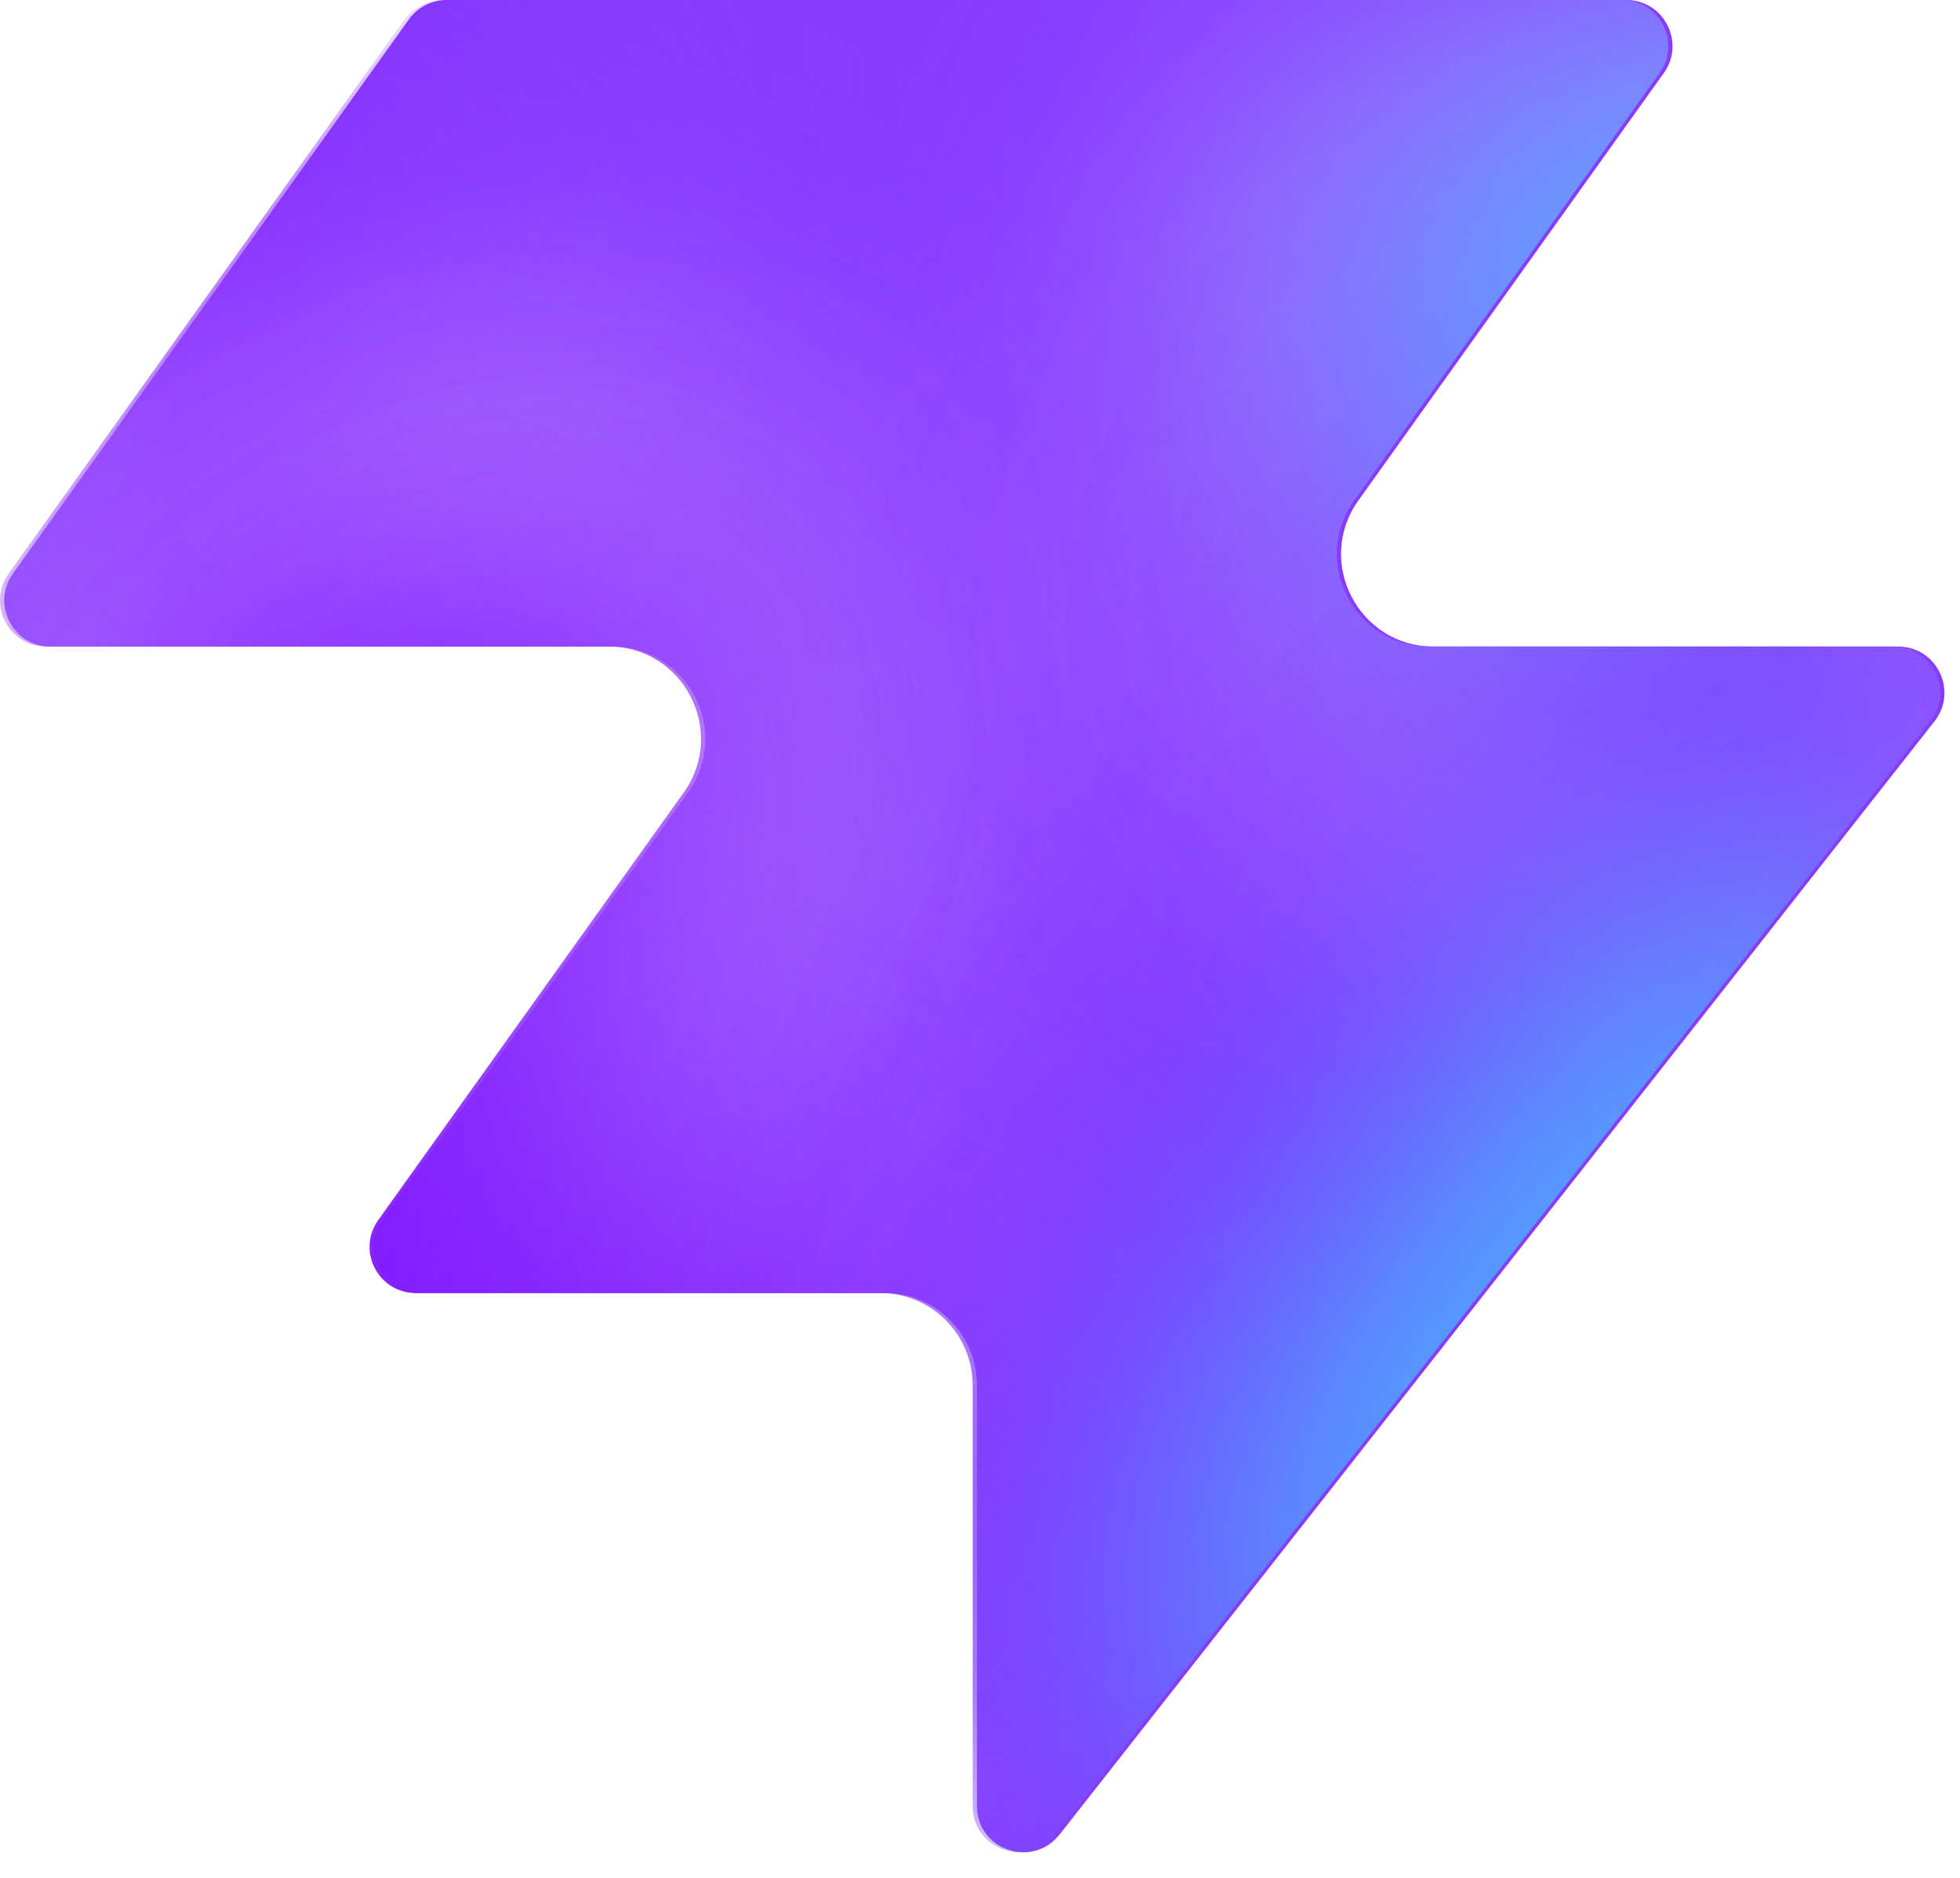
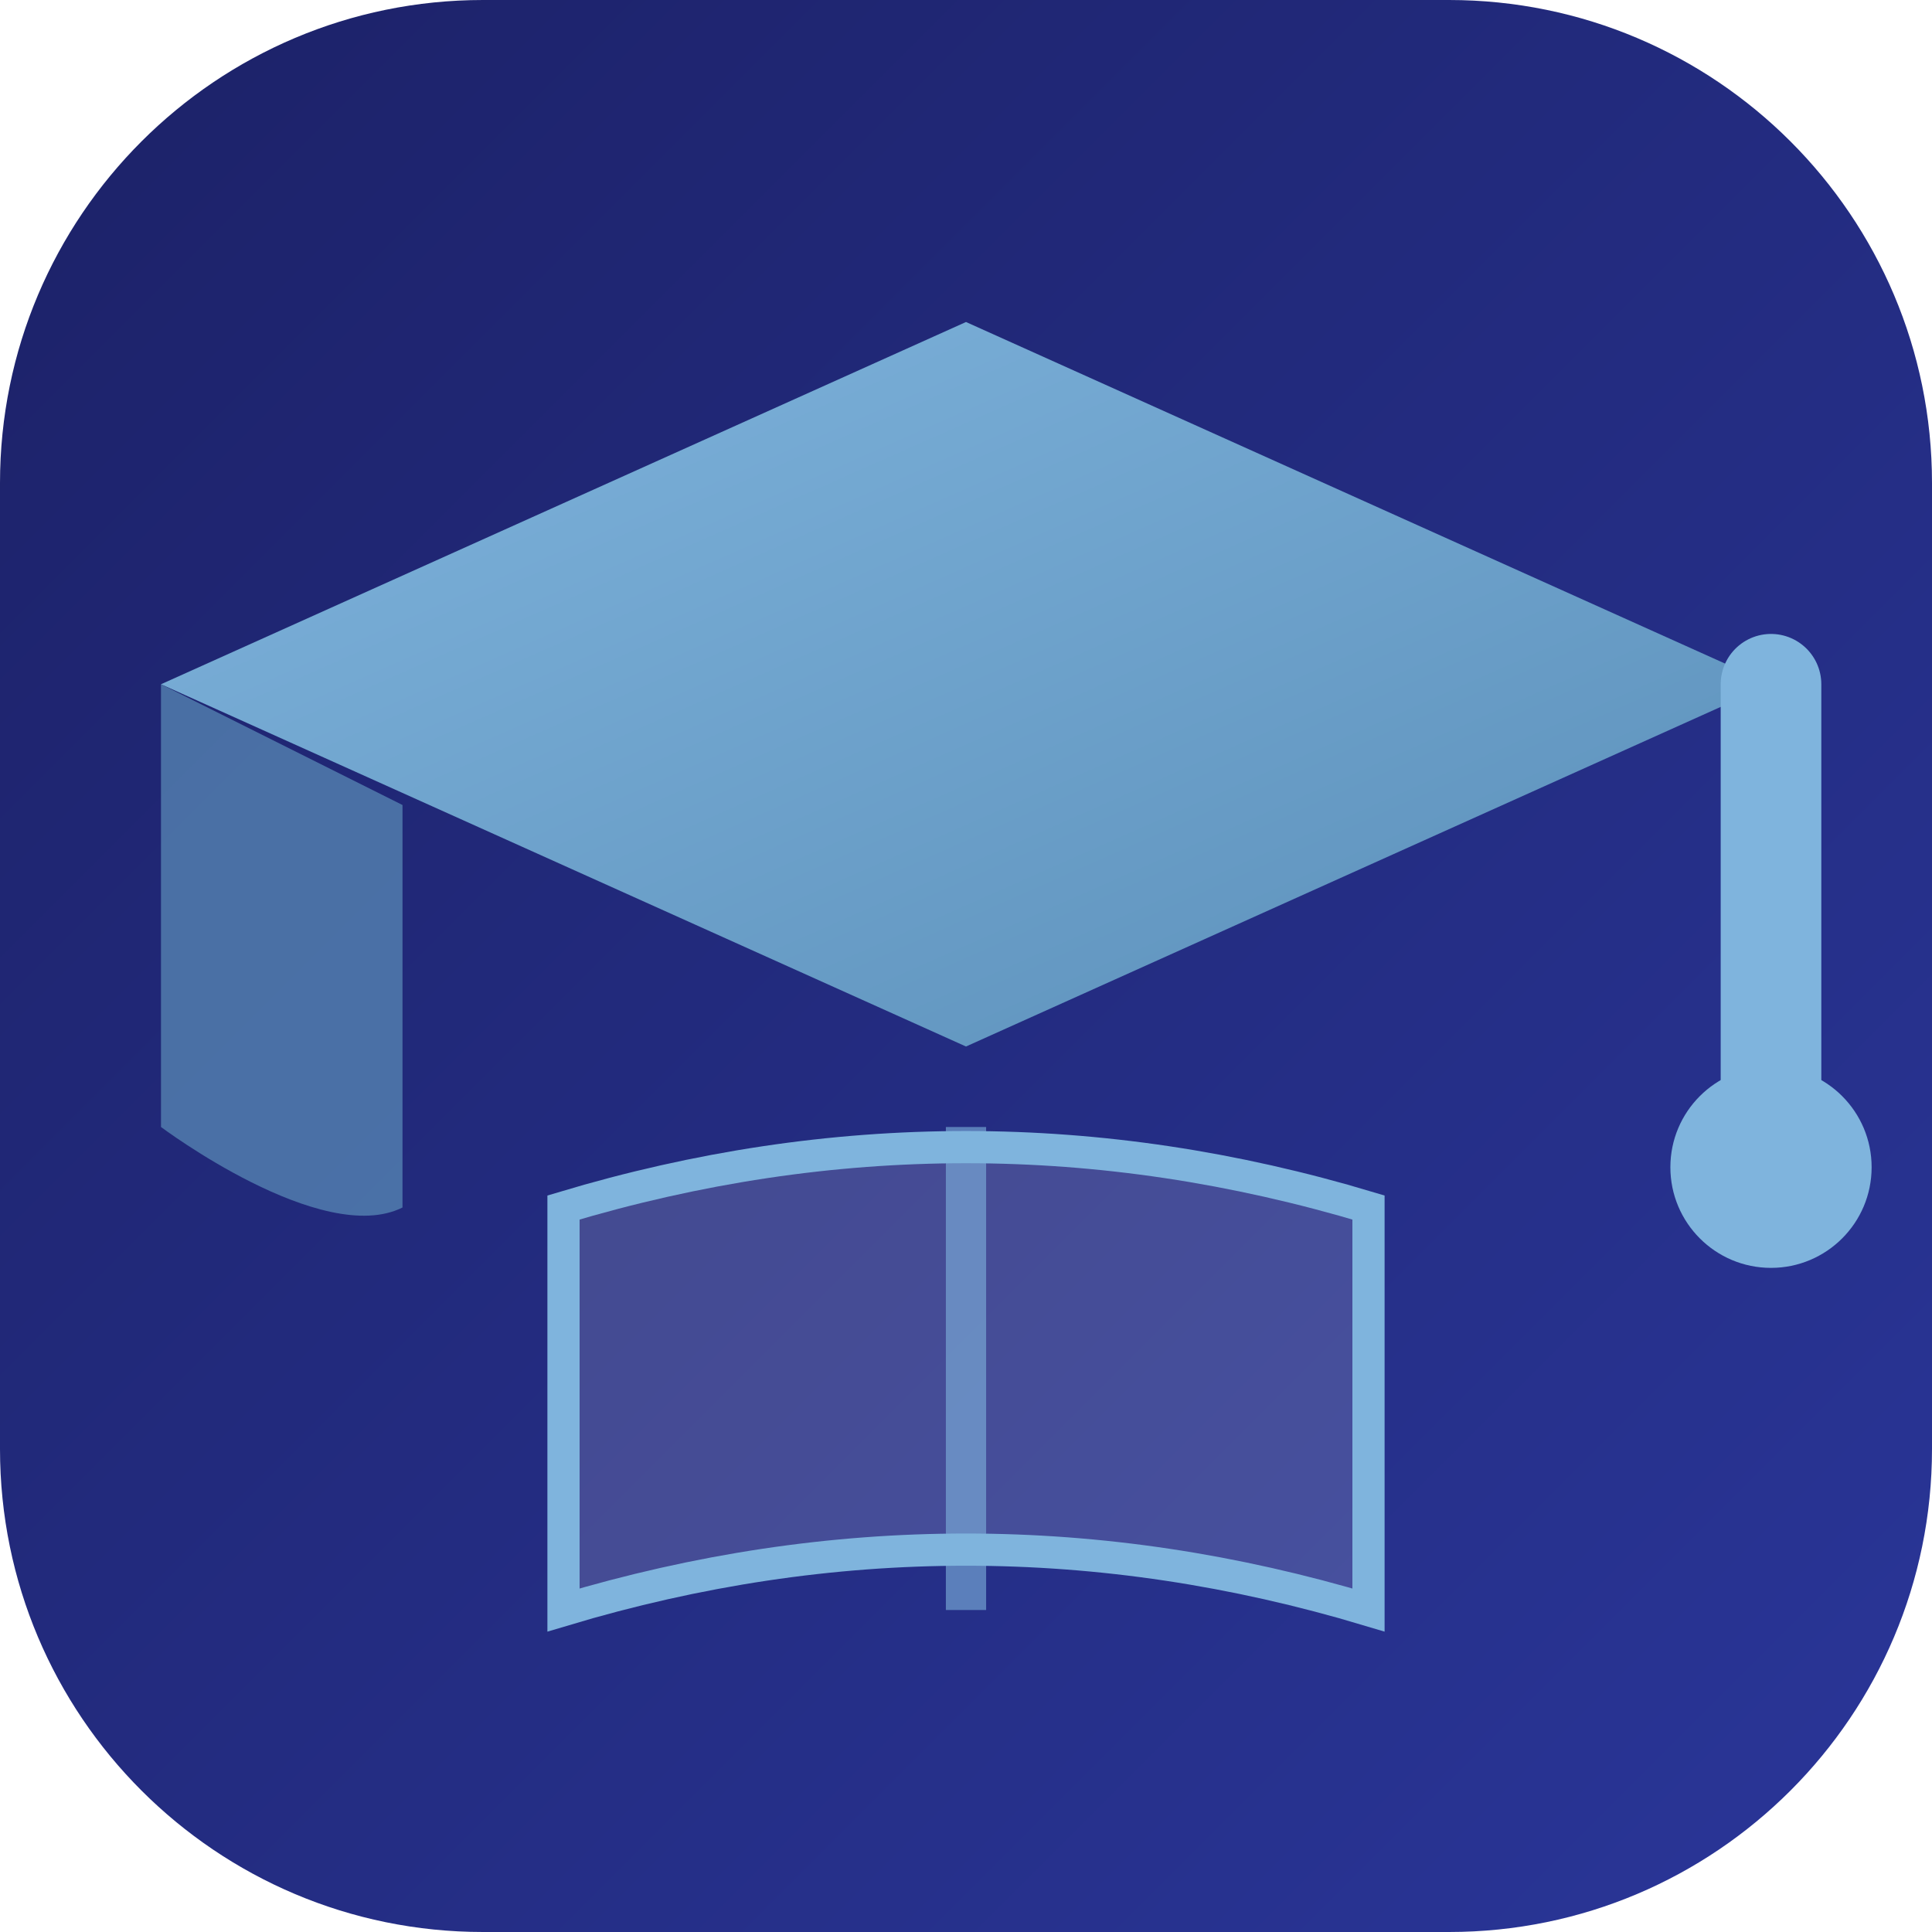
- <svg xmlns="http://www.w3.org/2000/svg" width="48" height="46" fill="none" viewBox="0 0 48 46">
-   <path fill="#863bff" d="M25.946 44.938c-.664.845-2.021.375-2.021-.698V33.937a2.26 2.26 0 0 0-2.262-2.262H10.287c-.92 0-1.456-1.04-.92-1.788l7.48-10.471c1.07-1.497 0-3.578-1.842-3.578H1.237c-.92 0-1.456-1.04-.92-1.788L10.013.474c.214-.297.556-.474.92-.474h28.894c.92 0 1.456 1.04.92 1.788l-7.48 10.471c-1.07 1.498 0 3.579 1.842 3.579h11.377c.943 0 1.473 1.088.89 1.83L25.947 44.94z" style="fill:#863bff;fill:color(display-p3 .525 .23 1);fill-opacity:1" />
-   <mask id="a" width="48" height="46" x="0" y="0" maskUnits="userSpaceOnUse" style="mask-type:alpha">
-     <path fill="#000" d="M25.842 44.938c-.664.844-2.021.375-2.021-.698V33.937a2.26 2.26 0 0 0-2.262-2.262H10.183c-.92 0-1.456-1.04-.92-1.788l7.48-10.471c1.07-1.498 0-3.579-1.842-3.579H1.133c-.92 0-1.456-1.04-.92-1.787L9.91.473c.214-.297.556-.474.92-.474h28.894c.92 0 1.456 1.04.92 1.788l-7.48 10.471c-1.07 1.498 0 3.578 1.842 3.578h11.377c.943 0 1.473 1.088.89 1.832L25.843 44.94z" style="fill:#000;fill-opacity:1" />
-   </mask>
-   <g mask="url(#a)">
-     <g filter="url(#b)">
-       <ellipse cx="5.508" cy="14.704" fill="#ede6ff" rx="5.508" ry="14.704" style="fill:#ede6ff;fill:color(display-p3 .927 .903 1);fill-opacity:1" transform="matrix(.00324 1 1 -.00324 -4.47 31.516)" />
-     </g>
-     <g filter="url(#c)">
-       <ellipse cx="10.399" cy="29.851" fill="#ede6ff" rx="10.399" ry="29.851" style="fill:#ede6ff;fill:color(display-p3 .927 .903 1);fill-opacity:1" transform="matrix(.00324 1 1 -.00324 -39.328 7.883)" />
-     </g>
-     <g filter="url(#d)">
-       <ellipse cx="5.508" cy="30.487" fill="#7e14ff" rx="5.508" ry="30.487" style="fill:#7e14ff;fill:color(display-p3 .492 .077 1);fill-opacity:1" transform="rotate(89.814 -25.913 -14.639)scale(1 -1)" />
-     </g>
-     <g filter="url(#e)">
-       <ellipse cx="5.508" cy="30.599" fill="#7e14ff" rx="5.508" ry="30.599" style="fill:#7e14ff;fill:color(display-p3 .492 .077 1);fill-opacity:1" transform="rotate(89.814 -32.644 -3.334)scale(1 -1)" />
-     </g>
-     <g filter="url(#f)">
-       <ellipse cx="5.508" cy="30.599" fill="#7e14ff" rx="5.508" ry="30.599" style="fill:#7e14ff;fill:color(display-p3 .492 .077 1);fill-opacity:1" transform="matrix(.00324 1 1 -.00324 -34.34 30.47)" />
-     </g>
-     <g filter="url(#g)">
-       <ellipse cx="14.072" cy="22.078" fill="#ede6ff" rx="14.072" ry="22.078" style="fill:#ede6ff;fill:color(display-p3 .927 .903 1);fill-opacity:1" transform="rotate(93.35 24.506 48.493)scale(-1 1)" />
-     </g>
-     <g filter="url(#h)">
-       <ellipse cx="3.47" cy="21.501" fill="#7e14ff" rx="3.47" ry="21.501" style="fill:#7e14ff;fill:color(display-p3 .492 .077 1);fill-opacity:1" transform="rotate(89.009 28.708 47.59)scale(-1 1)" />
-     </g>
-     <g filter="url(#i)">
-       <ellipse cx="3.47" cy="21.501" fill="#7e14ff" rx="3.47" ry="21.501" style="fill:#7e14ff;fill:color(display-p3 .492 .077 1);fill-opacity:1" transform="rotate(89.009 28.708 47.59)scale(-1 1)" />
-     </g>
-     <g filter="url(#j)">
-       <ellipse cx=".387" cy="8.972" fill="#7e14ff" rx="4.407" ry="29.108" style="fill:#7e14ff;fill:color(display-p3 .492 .077 1);fill-opacity:1" transform="rotate(39.51 .387 8.972)" />
-     </g>
-     <g filter="url(#k)">
-       <ellipse cx="47.523" cy="-6.092" fill="#7e14ff" rx="4.407" ry="29.108" style="fill:#7e14ff;fill:color(display-p3 .492 .077 1);fill-opacity:1" transform="rotate(37.892 47.523 -6.092)" />
-     </g>
-     <g filter="url(#l)">
-       <ellipse cx="41.412" cy="6.333" fill="#47bfff" rx="5.971" ry="9.665" style="fill:#47bfff;fill:color(display-p3 .28 .748 1);fill-opacity:1" transform="rotate(37.892 41.412 6.333)" />
-     </g>
-     <g filter="url(#m)">
-       <ellipse cx="-1.879" cy="38.332" fill="#7e14ff" rx="4.407" ry="29.108" style="fill:#7e14ff;fill:color(display-p3 .492 .077 1);fill-opacity:1" transform="rotate(37.892 -1.88 38.332)" />
-     </g>
-     <g filter="url(#n)">
-       <ellipse cx="-1.879" cy="38.332" fill="#7e14ff" rx="4.407" ry="29.108" style="fill:#7e14ff;fill:color(display-p3 .492 .077 1);fill-opacity:1" transform="rotate(37.892 -1.88 38.332)" />
-     </g>
-     <g filter="url(#o)">
-       <ellipse cx="35.651" cy="29.907" fill="#7e14ff" rx="4.407" ry="29.108" style="fill:#7e14ff;fill:color(display-p3 .492 .077 1);fill-opacity:1" transform="rotate(37.892 35.651 29.907)" />
-     </g>
-     <g filter="url(#p)">
-       <ellipse cx="38.418" cy="32.4" fill="#47bfff" rx="5.971" ry="15.297" style="fill:#47bfff;fill:color(display-p3 .28 .748 1);fill-opacity:1" transform="rotate(37.892 38.418 32.4)" />
-     </g>
-   </g>
+ <svg xmlns="http://www.w3.org/2000/svg" width="48" height="48" viewBox="0 0 48 48">
  <defs>
-     <filter id="b" width="60.045" height="41.654" x="-19.77" y="16.149" color-interpolation-filters="sRGB" filterUnits="userSpaceOnUse">
-       <feFlood flood-opacity="0" result="BackgroundImageFix" />
-       <feBlend in="SourceGraphic" in2="BackgroundImageFix" result="shape" />
-       <feGaussianBlur result="effect1_foregroundBlur_2002_17158" stdDeviation="7.659" />
-     </filter>
-     <filter id="c" width="90.34" height="51.437" x="-54.613" y="-7.533" color-interpolation-filters="sRGB" filterUnits="userSpaceOnUse">
-       <feFlood flood-opacity="0" result="BackgroundImageFix" />
-       <feBlend in="SourceGraphic" in2="BackgroundImageFix" result="shape" />
-       <feGaussianBlur result="effect1_foregroundBlur_2002_17158" stdDeviation="7.659" />
-     </filter>
-     <filter id="d" width="79.355" height="29.4" x="-49.64" y="2.03" color-interpolation-filters="sRGB" filterUnits="userSpaceOnUse">
-       <feFlood flood-opacity="0" result="BackgroundImageFix" />
-       <feBlend in="SourceGraphic" in2="BackgroundImageFix" result="shape" />
-       <feGaussianBlur result="effect1_foregroundBlur_2002_17158" stdDeviation="4.596" />
-     </filter>
-     <filter id="e" width="79.579" height="29.4" x="-45.045" y="20.029" color-interpolation-filters="sRGB" filterUnits="userSpaceOnUse">
-       <feFlood flood-opacity="0" result="BackgroundImageFix" />
-       <feBlend in="SourceGraphic" in2="BackgroundImageFix" result="shape" />
-       <feGaussianBlur result="effect1_foregroundBlur_2002_17158" stdDeviation="4.596" />
-     </filter>
-     <filter id="f" width="79.579" height="29.4" x="-43.513" y="21.178" color-interpolation-filters="sRGB" filterUnits="userSpaceOnUse">
-       <feFlood flood-opacity="0" result="BackgroundImageFix" />
-       <feBlend in="SourceGraphic" in2="BackgroundImageFix" result="shape" />
-       <feGaussianBlur result="effect1_foregroundBlur_2002_17158" stdDeviation="4.596" />
-     </filter>
-     <filter id="g" width="74.749" height="58.852" x="15.756" y="-17.901" color-interpolation-filters="sRGB" filterUnits="userSpaceOnUse">
-       <feFlood flood-opacity="0" result="BackgroundImageFix" />
-       <feBlend in="SourceGraphic" in2="BackgroundImageFix" result="shape" />
-       <feGaussianBlur result="effect1_foregroundBlur_2002_17158" stdDeviation="7.659" />
-     </filter>
-     <filter id="h" width="61.377" height="25.362" x="23.548" y="2.284" color-interpolation-filters="sRGB" filterUnits="userSpaceOnUse">
-       <feFlood flood-opacity="0" result="BackgroundImageFix" />
-       <feBlend in="SourceGraphic" in2="BackgroundImageFix" result="shape" />
-       <feGaussianBlur result="effect1_foregroundBlur_2002_17158" stdDeviation="4.596" />
-     </filter>
-     <filter id="i" width="61.377" height="25.362" x="23.548" y="2.284" color-interpolation-filters="sRGB" filterUnits="userSpaceOnUse">
-       <feFlood flood-opacity="0" result="BackgroundImageFix" />
-       <feBlend in="SourceGraphic" in2="BackgroundImageFix" result="shape" />
-       <feGaussianBlur result="effect1_foregroundBlur_2002_17158" stdDeviation="4.596" />
-     </filter>
-     <filter id="j" width="56.045" height="63.649" x="-27.636" y="-22.853" color-interpolation-filters="sRGB" filterUnits="userSpaceOnUse">
-       <feFlood flood-opacity="0" result="BackgroundImageFix" />
-       <feBlend in="SourceGraphic" in2="BackgroundImageFix" result="shape" />
-       <feGaussianBlur result="effect1_foregroundBlur_2002_17158" stdDeviation="4.596" />
-     </filter>
-     <filter id="k" width="54.814" height="64.646" x="20.116" y="-38.415" color-interpolation-filters="sRGB" filterUnits="userSpaceOnUse">
-       <feFlood flood-opacity="0" result="BackgroundImageFix" />
-       <feBlend in="SourceGraphic" in2="BackgroundImageFix" result="shape" />
-       <feGaussianBlur result="effect1_foregroundBlur_2002_17158" stdDeviation="4.596" />
-     </filter>
-     <filter id="l" width="33.541" height="35.313" x="24.641" y="-11.323" color-interpolation-filters="sRGB" filterUnits="userSpaceOnUse">
-       <feFlood flood-opacity="0" result="BackgroundImageFix" />
-       <feBlend in="SourceGraphic" in2="BackgroundImageFix" result="shape" />
-       <feGaussianBlur result="effect1_foregroundBlur_2002_17158" stdDeviation="4.596" />
-     </filter>
-     <filter id="m" width="54.814" height="64.646" x="-29.286" y="6.009" color-interpolation-filters="sRGB" filterUnits="userSpaceOnUse">
-       <feFlood flood-opacity="0" result="BackgroundImageFix" />
-       <feBlend in="SourceGraphic" in2="BackgroundImageFix" result="shape" />
-       <feGaussianBlur result="effect1_foregroundBlur_2002_17158" stdDeviation="4.596" />
-     </filter>
-     <filter id="n" width="54.814" height="64.646" x="-29.286" y="6.009" color-interpolation-filters="sRGB" filterUnits="userSpaceOnUse">
-       <feFlood flood-opacity="0" result="BackgroundImageFix" />
-       <feBlend in="SourceGraphic" in2="BackgroundImageFix" result="shape" />
-       <feGaussianBlur result="effect1_foregroundBlur_2002_17158" stdDeviation="4.596" />
-     </filter>
-     <filter id="o" width="54.814" height="64.646" x="8.244" y="-2.416" color-interpolation-filters="sRGB" filterUnits="userSpaceOnUse">
-       <feFlood flood-opacity="0" result="BackgroundImageFix" />
-       <feBlend in="SourceGraphic" in2="BackgroundImageFix" result="shape" />
-       <feGaussianBlur result="effect1_foregroundBlur_2002_17158" stdDeviation="4.596" />
-     </filter>
-     <filter id="p" width="39.409" height="43.623" x="18.713" y="10.588" color-interpolation-filters="sRGB" filterUnits="userSpaceOnUse">
-       <feFlood flood-opacity="0" result="BackgroundImageFix" />
-       <feBlend in="SourceGraphic" in2="BackgroundImageFix" result="shape" />
-       <feGaussianBlur result="effect1_foregroundBlur_2002_17158" stdDeviation="4.596" />
-     </filter>
+     <linearGradient id="bg" x1="0" y1="0" x2="1" y2="1">
+       <stop offset="0%" stop-color="#1C2167" />
+       <stop offset="100%" stop-color="#2a3699" />
+     </linearGradient>
+     <linearGradient id="glow" x1="0" y1="0" x2="1" y2="1">
+       <stop offset="0%" stop-color="#7fb4dd" />
+       <stop offset="100%" stop-color="#5b8fb9" />
+     </linearGradient>
  </defs>
+   <rect width="48" height="48" rx="12" fill="url(#bg)" />
+   <polygon points="24,8 44,17 24,26 4,17" fill="url(#glow)" />
+   <path d="M4 17 L4 28 C4 28 8 31 10 30 L10 20Z" fill="#5b8fb9" opacity="0.7" />
+   <line x1="44" y1="17" x2="44" y2="27" stroke="#7fb4dd" stroke-width="2.5" stroke-linecap="round" />
+   <circle cx="44" cy="29" r="2.5" fill="#7fb4dd" />
+   <path d="M14 30 Q24 27 34 30 L34 40 Q24 37 14 40Z" fill="rgba(255,255,255,0.15)" stroke="#7fb4dd" stroke-width="0.8" />
+   <line x1="24" y1="28" x2="24" y2="40" stroke="#7fb4dd" stroke-width="1" opacity="0.6" />
</svg>
